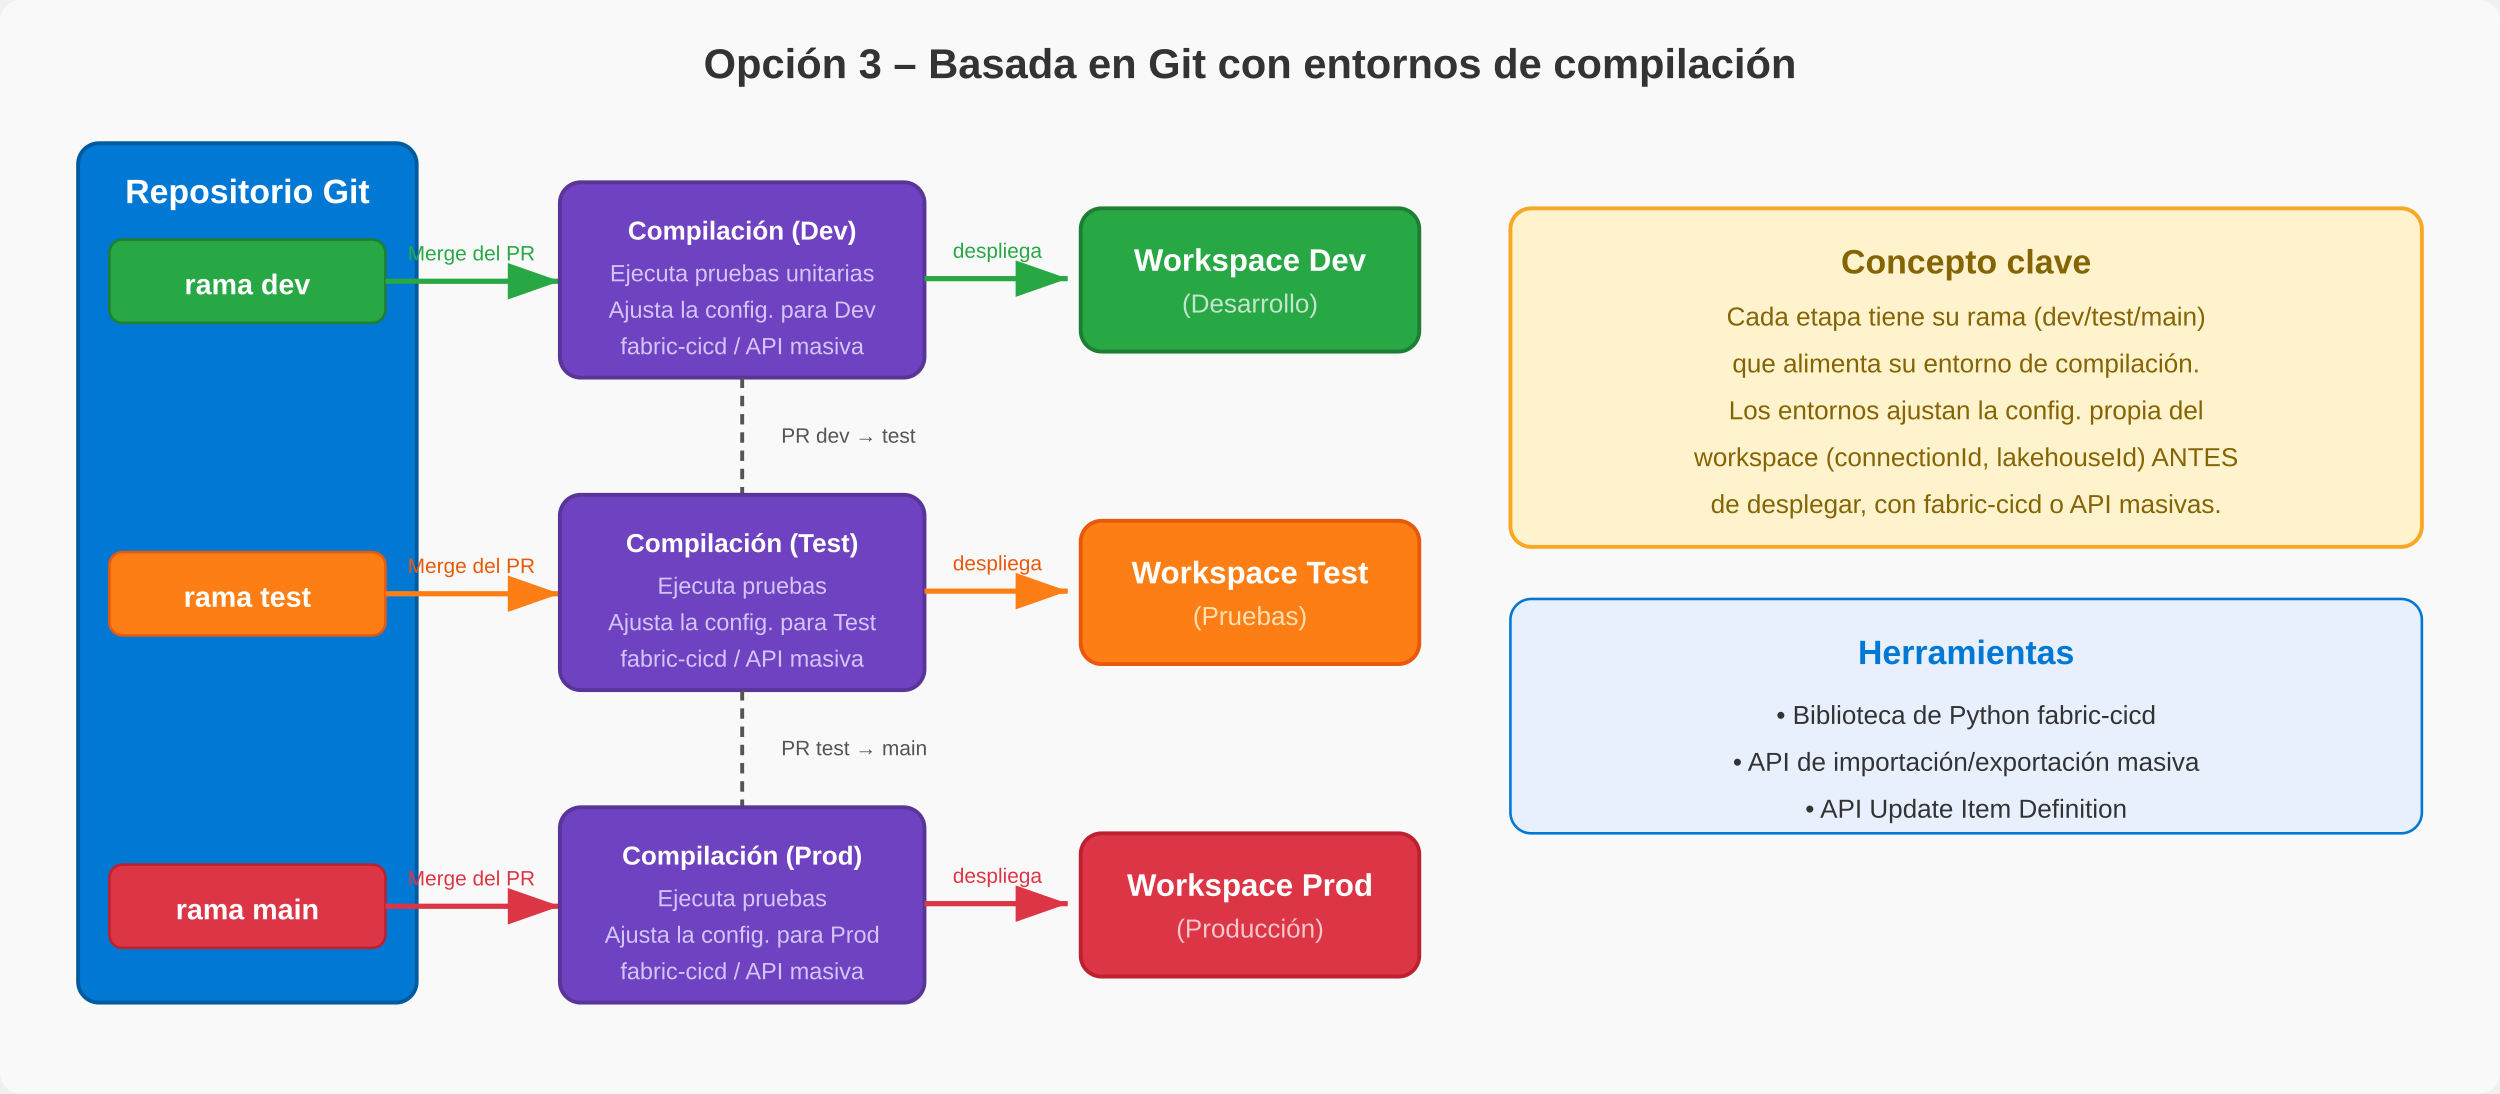
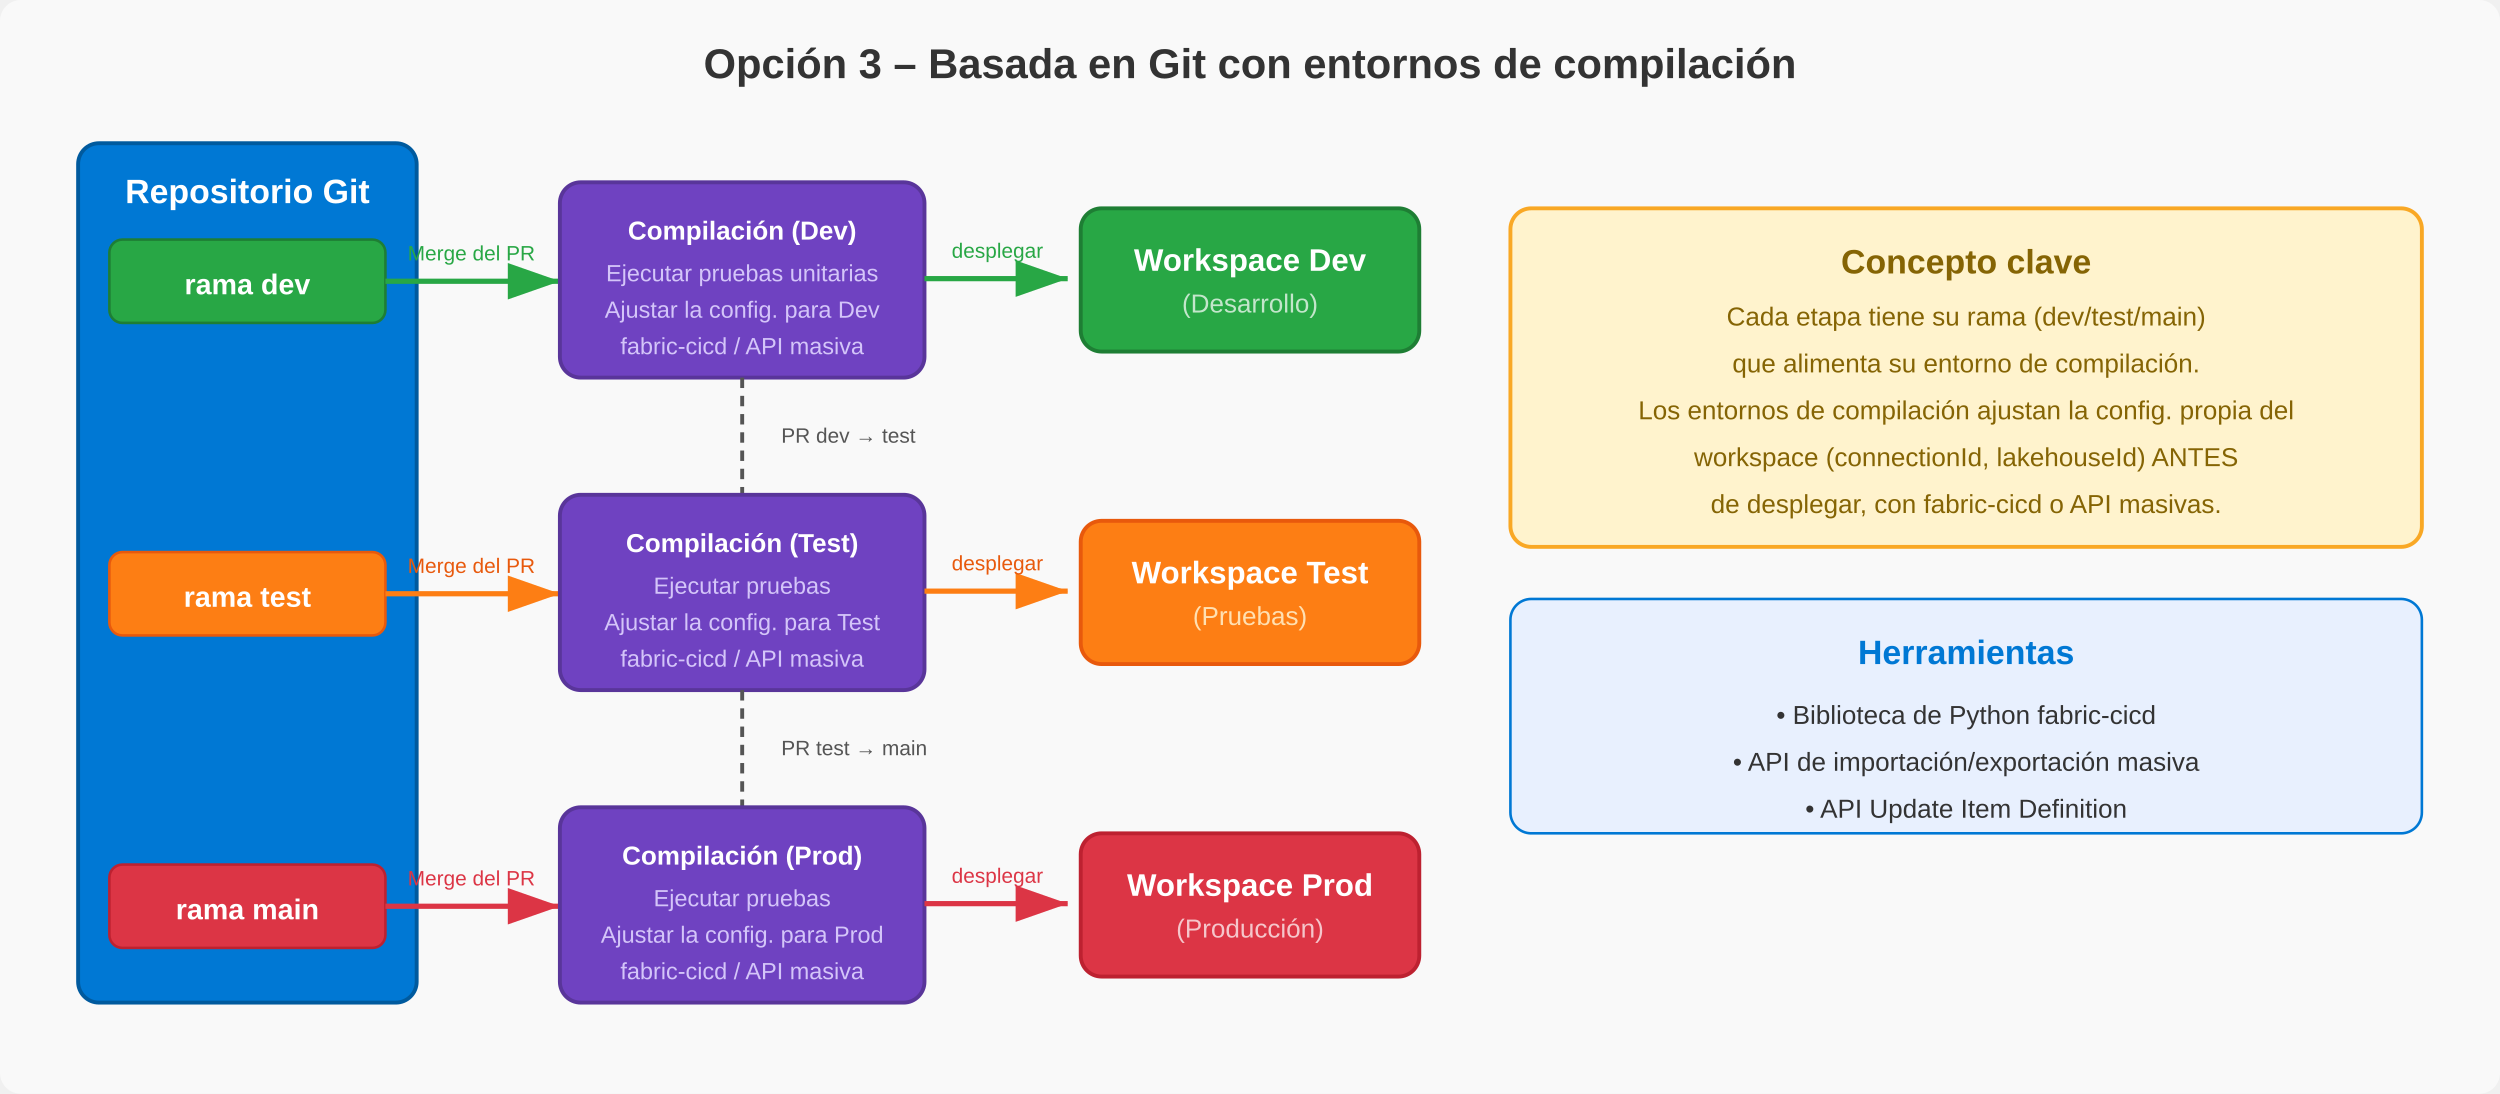
<svg xmlns="http://www.w3.org/2000/svg" viewBox="0 0 960 420" font-family="Segoe UI, Arial, sans-serif">
  <rect width="960" height="420" fill="#f9f9f9" rx="8" />
  <text x="480" y="30" text-anchor="middle" font-size="16" font-weight="bold" fill="#333">Opción 3 – Basada en Git con entornos de compilación</text>
  <rect x="30" y="55" width="130" height="330" rx="8" fill="#0078d4" stroke="#005a9e" stroke-width="1.5" />
  <text x="95" y="78" text-anchor="middle" font-size="13" fill="#fff" font-weight="bold">Repositorio Git</text>
  <rect x="42" y="92" width="106" height="32" rx="5" fill="#28a745" stroke="#1e7e34" stroke-width="1" />
  <text x="95" y="113" text-anchor="middle" font-size="11" fill="#fff" font-weight="bold">rama dev</text>
  <rect x="42" y="212" width="106" height="32" rx="5" fill="#fd7e14" stroke="#e8590c" stroke-width="1" />
  <text x="95" y="233" text-anchor="middle" font-size="11" fill="#fff" font-weight="bold">rama test</text>
  <rect x="42" y="332" width="106" height="32" rx="5" fill="#dc3545" stroke="#bd2130" stroke-width="1" />
  <text x="95" y="353" text-anchor="middle" font-size="11" fill="#fff" font-weight="bold">rama main</text>
  <line x1="148" y1="108" x2="215" y2="108" stroke="#28a745" stroke-width="2" marker-end="url(#arrowGreen)" />
  <text x="181" y="100" text-anchor="middle" font-size="8" fill="#28a745">Merge del PR</text>
  <rect x="215" y="70" width="140" height="75" rx="8" fill="#6f42c1" stroke="#59359a" stroke-width="1.5" />
  <text x="285" y="92" text-anchor="middle" font-size="10" fill="#fff" font-weight="bold">Compilación (Dev)</text>
-   <text x="285" y="108" text-anchor="middle" font-size="9" fill="#d4c5f9">Ejecuta pruebas unitarias</text>
-   <text x="285" y="122" text-anchor="middle" font-size="9" fill="#d4c5f9">Ajusta la config. para Dev</text>
+   <text x="285" y="108" text-anchor="middle" font-size="9" fill="#d4c5f9">Ejecutar pruebas unitarias</text>
+   <text x="285" y="122" text-anchor="middle" font-size="9" fill="#d4c5f9">Ajustar la config. para Dev</text>
  <text x="285" y="136" text-anchor="middle" font-size="9" fill="#d4c5f9">fabric-cicd / API masiva</text>
  <line x1="355" y1="107" x2="410" y2="107" stroke="#28a745" stroke-width="2" marker-end="url(#arrowGreen)" />
-   <text x="383" y="99" text-anchor="middle" font-size="8" fill="#28a745">despliega</text>
+   <text x="383" y="99" text-anchor="middle" font-size="8" fill="#28a745">desplegar</text>
  <rect x="415" y="80" width="130" height="55" rx="8" fill="#28a745" stroke="#1e7e34" stroke-width="1.5" />
  <text x="480" y="104" text-anchor="middle" font-size="12" fill="#fff" font-weight="bold">Workspace Dev</text>
  <text x="480" y="120" text-anchor="middle" font-size="10" fill="#c3e6cb">(Desarrollo)</text>
  <line x1="285" y1="145" x2="285" y2="190" stroke="#555" stroke-width="1.5" stroke-dasharray="4,3" />
  <text x="300" y="170" font-size="8" fill="#555">PR dev → test</text>
  <line x1="148" y1="228" x2="215" y2="228" stroke="#fd7e14" stroke-width="2" marker-end="url(#arrowOrange)" />
  <text x="181" y="220" text-anchor="middle" font-size="8" fill="#e8590c">Merge del PR</text>
  <rect x="215" y="190" width="140" height="75" rx="8" fill="#6f42c1" stroke="#59359a" stroke-width="1.5" />
  <text x="285" y="212" text-anchor="middle" font-size="10" fill="#fff" font-weight="bold">Compilación (Test)</text>
-   <text x="285" y="228" text-anchor="middle" font-size="9" fill="#d4c5f9">Ejecuta pruebas</text>
-   <text x="285" y="242" text-anchor="middle" font-size="9" fill="#d4c5f9">Ajusta la config. para Test</text>
+   <text x="285" y="228" text-anchor="middle" font-size="9" fill="#d4c5f9">Ejecutar pruebas</text>
+   <text x="285" y="242" text-anchor="middle" font-size="9" fill="#d4c5f9">Ajustar la config. para Test</text>
  <text x="285" y="256" text-anchor="middle" font-size="9" fill="#d4c5f9">fabric-cicd / API masiva</text>
  <line x1="355" y1="227" x2="410" y2="227" stroke="#fd7e14" stroke-width="2" marker-end="url(#arrowOrange)" />
-   <text x="383" y="219" text-anchor="middle" font-size="8" fill="#e8590c">despliega</text>
+   <text x="383" y="219" text-anchor="middle" font-size="8" fill="#e8590c">desplegar</text>
  <rect x="415" y="200" width="130" height="55" rx="8" fill="#fd7e14" stroke="#e8590c" stroke-width="1.5" />
  <text x="480" y="224" text-anchor="middle" font-size="12" fill="#fff" font-weight="bold">Workspace Test</text>
  <text x="480" y="240" text-anchor="middle" font-size="10" fill="#ffe0b2">(Pruebas)</text>
  <line x1="285" y1="265" x2="285" y2="310" stroke="#555" stroke-width="1.5" stroke-dasharray="4,3" />
  <text x="300" y="290" font-size="8" fill="#555">PR test → main</text>
  <line x1="148" y1="348" x2="215" y2="348" stroke="#dc3545" stroke-width="2" marker-end="url(#arrowRed)" />
  <text x="181" y="340" text-anchor="middle" font-size="8" fill="#dc3545">Merge del PR</text>
  <rect x="215" y="310" width="140" height="75" rx="8" fill="#6f42c1" stroke="#59359a" stroke-width="1.5" />
  <text x="285" y="332" text-anchor="middle" font-size="10" fill="#fff" font-weight="bold">Compilación (Prod)</text>
-   <text x="285" y="348" text-anchor="middle" font-size="9" fill="#d4c5f9">Ejecuta pruebas</text>
-   <text x="285" y="362" text-anchor="middle" font-size="9" fill="#d4c5f9">Ajusta la config. para Prod</text>
+   <text x="285" y="348" text-anchor="middle" font-size="9" fill="#d4c5f9">Ejecutar pruebas</text>
+   <text x="285" y="362" text-anchor="middle" font-size="9" fill="#d4c5f9">Ajustar la config. para Prod</text>
  <text x="285" y="376" text-anchor="middle" font-size="9" fill="#d4c5f9">fabric-cicd / API masiva</text>
  <line x1="355" y1="347" x2="410" y2="347" stroke="#dc3545" stroke-width="2" marker-end="url(#arrowRed)" />
-   <text x="383" y="339" text-anchor="middle" font-size="8" fill="#dc3545">despliega</text>
+   <text x="383" y="339" text-anchor="middle" font-size="8" fill="#dc3545">desplegar</text>
  <rect x="415" y="320" width="130" height="55" rx="8" fill="#dc3545" stroke="#bd2130" stroke-width="1.5" />
  <text x="480" y="344" text-anchor="middle" font-size="12" fill="#fff" font-weight="bold">Workspace Prod</text>
  <text x="480" y="360" text-anchor="middle" font-size="10" fill="#f5c6cb">(Producción)</text>
  <rect x="580" y="80" width="350" height="130" rx="8" fill="#fff3cd" stroke="#f9a825" stroke-width="1.5" />
  <text x="755" y="105" text-anchor="middle" font-size="13" font-weight="bold" fill="#856404">Concepto clave</text>
  <text x="755" y="125" text-anchor="middle" font-size="10" fill="#856404">Cada etapa tiene su rama (dev/test/main)</text>
  <text x="755" y="143" text-anchor="middle" font-size="10" fill="#856404">que alimenta su entorno de compilación.</text>
-   <text x="755" y="161" text-anchor="middle" font-size="10" fill="#856404">Los entornos ajustan la config. propia del</text>
+   <text x="755" y="161" text-anchor="middle" font-size="10" fill="#856404">Los entornos de compilación ajustan la config. propia del</text>
  <text x="755" y="179" text-anchor="middle" font-size="10" fill="#856404">workspace (connectionId, lakehouseId) ANTES</text>
  <text x="755" y="197" text-anchor="middle" font-size="10" fill="#856404">de desplegar, con fabric-cicd o API masivas.</text>
  <rect x="580" y="230" width="350" height="90" rx="8" fill="#e8f0fe" stroke="#0078d4" stroke-width="1" />
  <text x="755" y="255" text-anchor="middle" font-size="13" font-weight="bold" fill="#0078d4">Herramientas</text>
  <text x="755" y="278" text-anchor="middle" font-size="10" fill="#333">• Biblioteca de Python fabric-cicd</text>
  <text x="755" y="296" text-anchor="middle" font-size="10" fill="#333">• API de importación/exportación masiva</text>
  <text x="755" y="314" text-anchor="middle" font-size="10" fill="#333">• API Update Item Definition</text>
  <defs>
    <marker id="arrow" markerWidth="10" markerHeight="7" refX="10" refY="3.5" orient="auto">
      <polygon points="0 0, 10 3.5, 0 7" fill="#555" />
    </marker>
    <marker id="arrowGreen" markerWidth="10" markerHeight="7" refX="10" refY="3.5" orient="auto">
      <polygon points="0 0, 10 3.5, 0 7" fill="#28a745" />
    </marker>
    <marker id="arrowOrange" markerWidth="10" markerHeight="7" refX="10" refY="3.5" orient="auto">
      <polygon points="0 0, 10 3.5, 0 7" fill="#fd7e14" />
    </marker>
    <marker id="arrowRed" markerWidth="10" markerHeight="7" refX="10" refY="3.5" orient="auto">
      <polygon points="0 0, 10 3.5, 0 7" fill="#dc3545" />
    </marker>
  </defs>
</svg>
